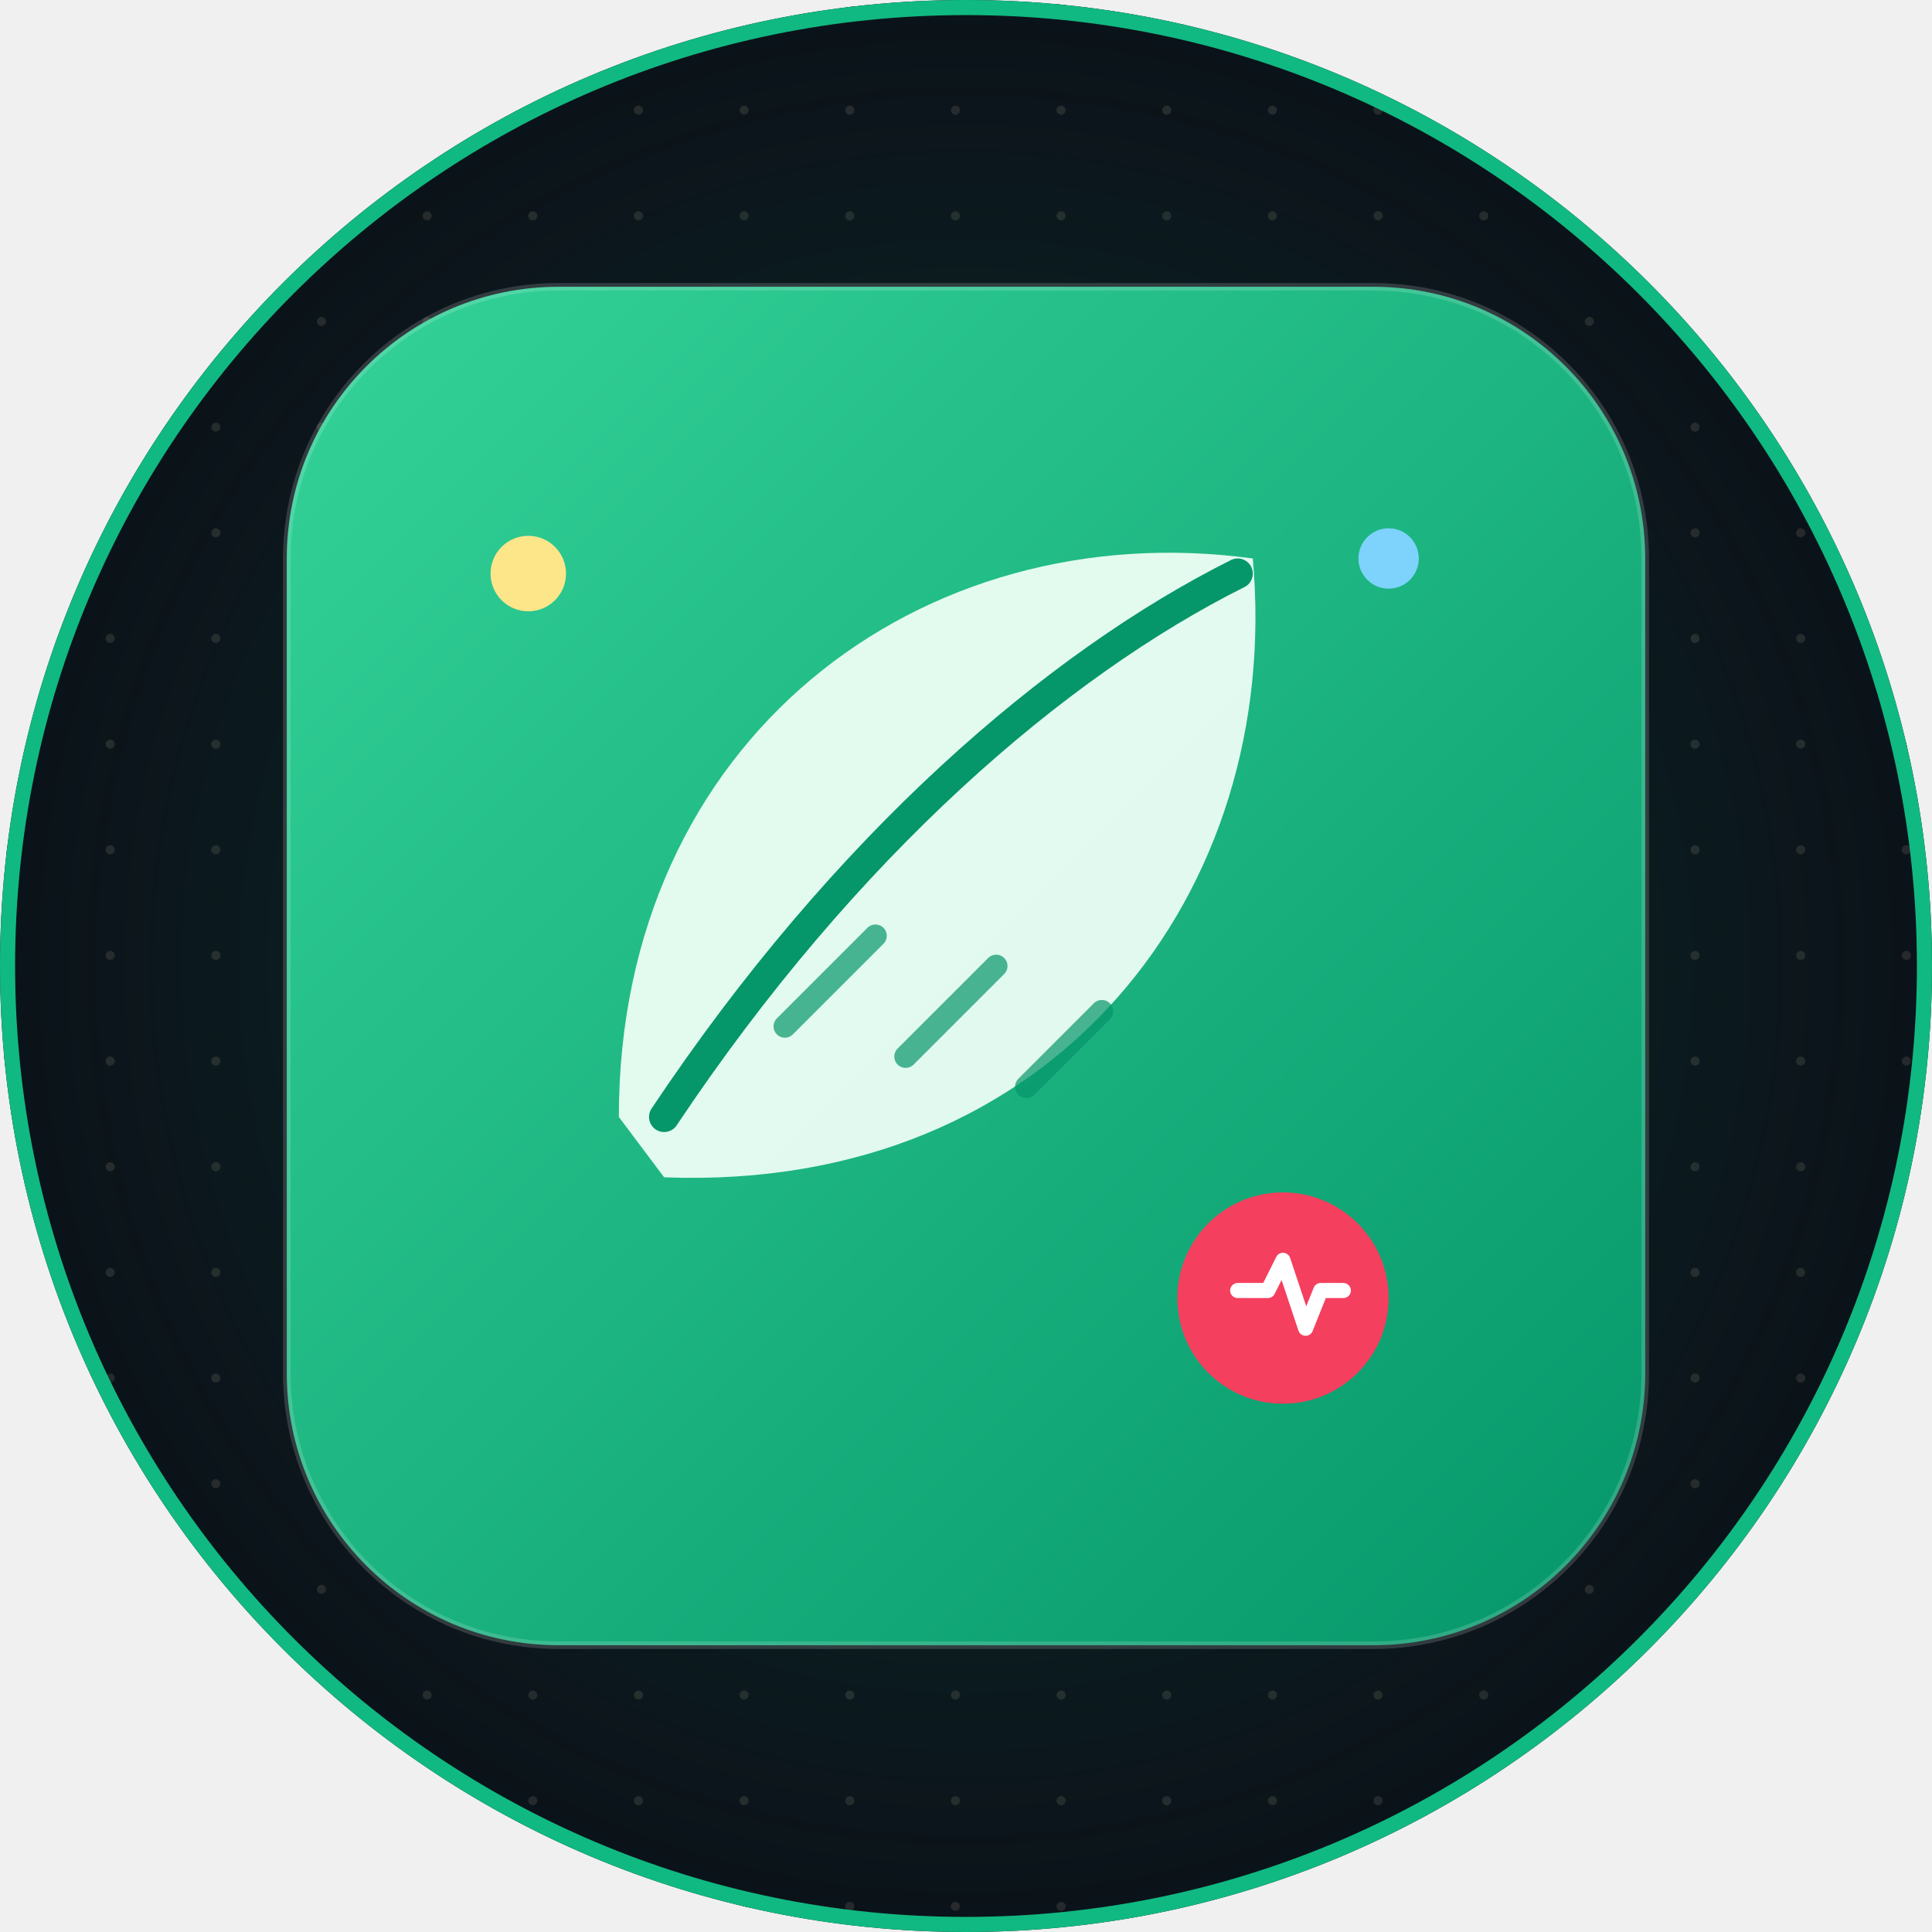
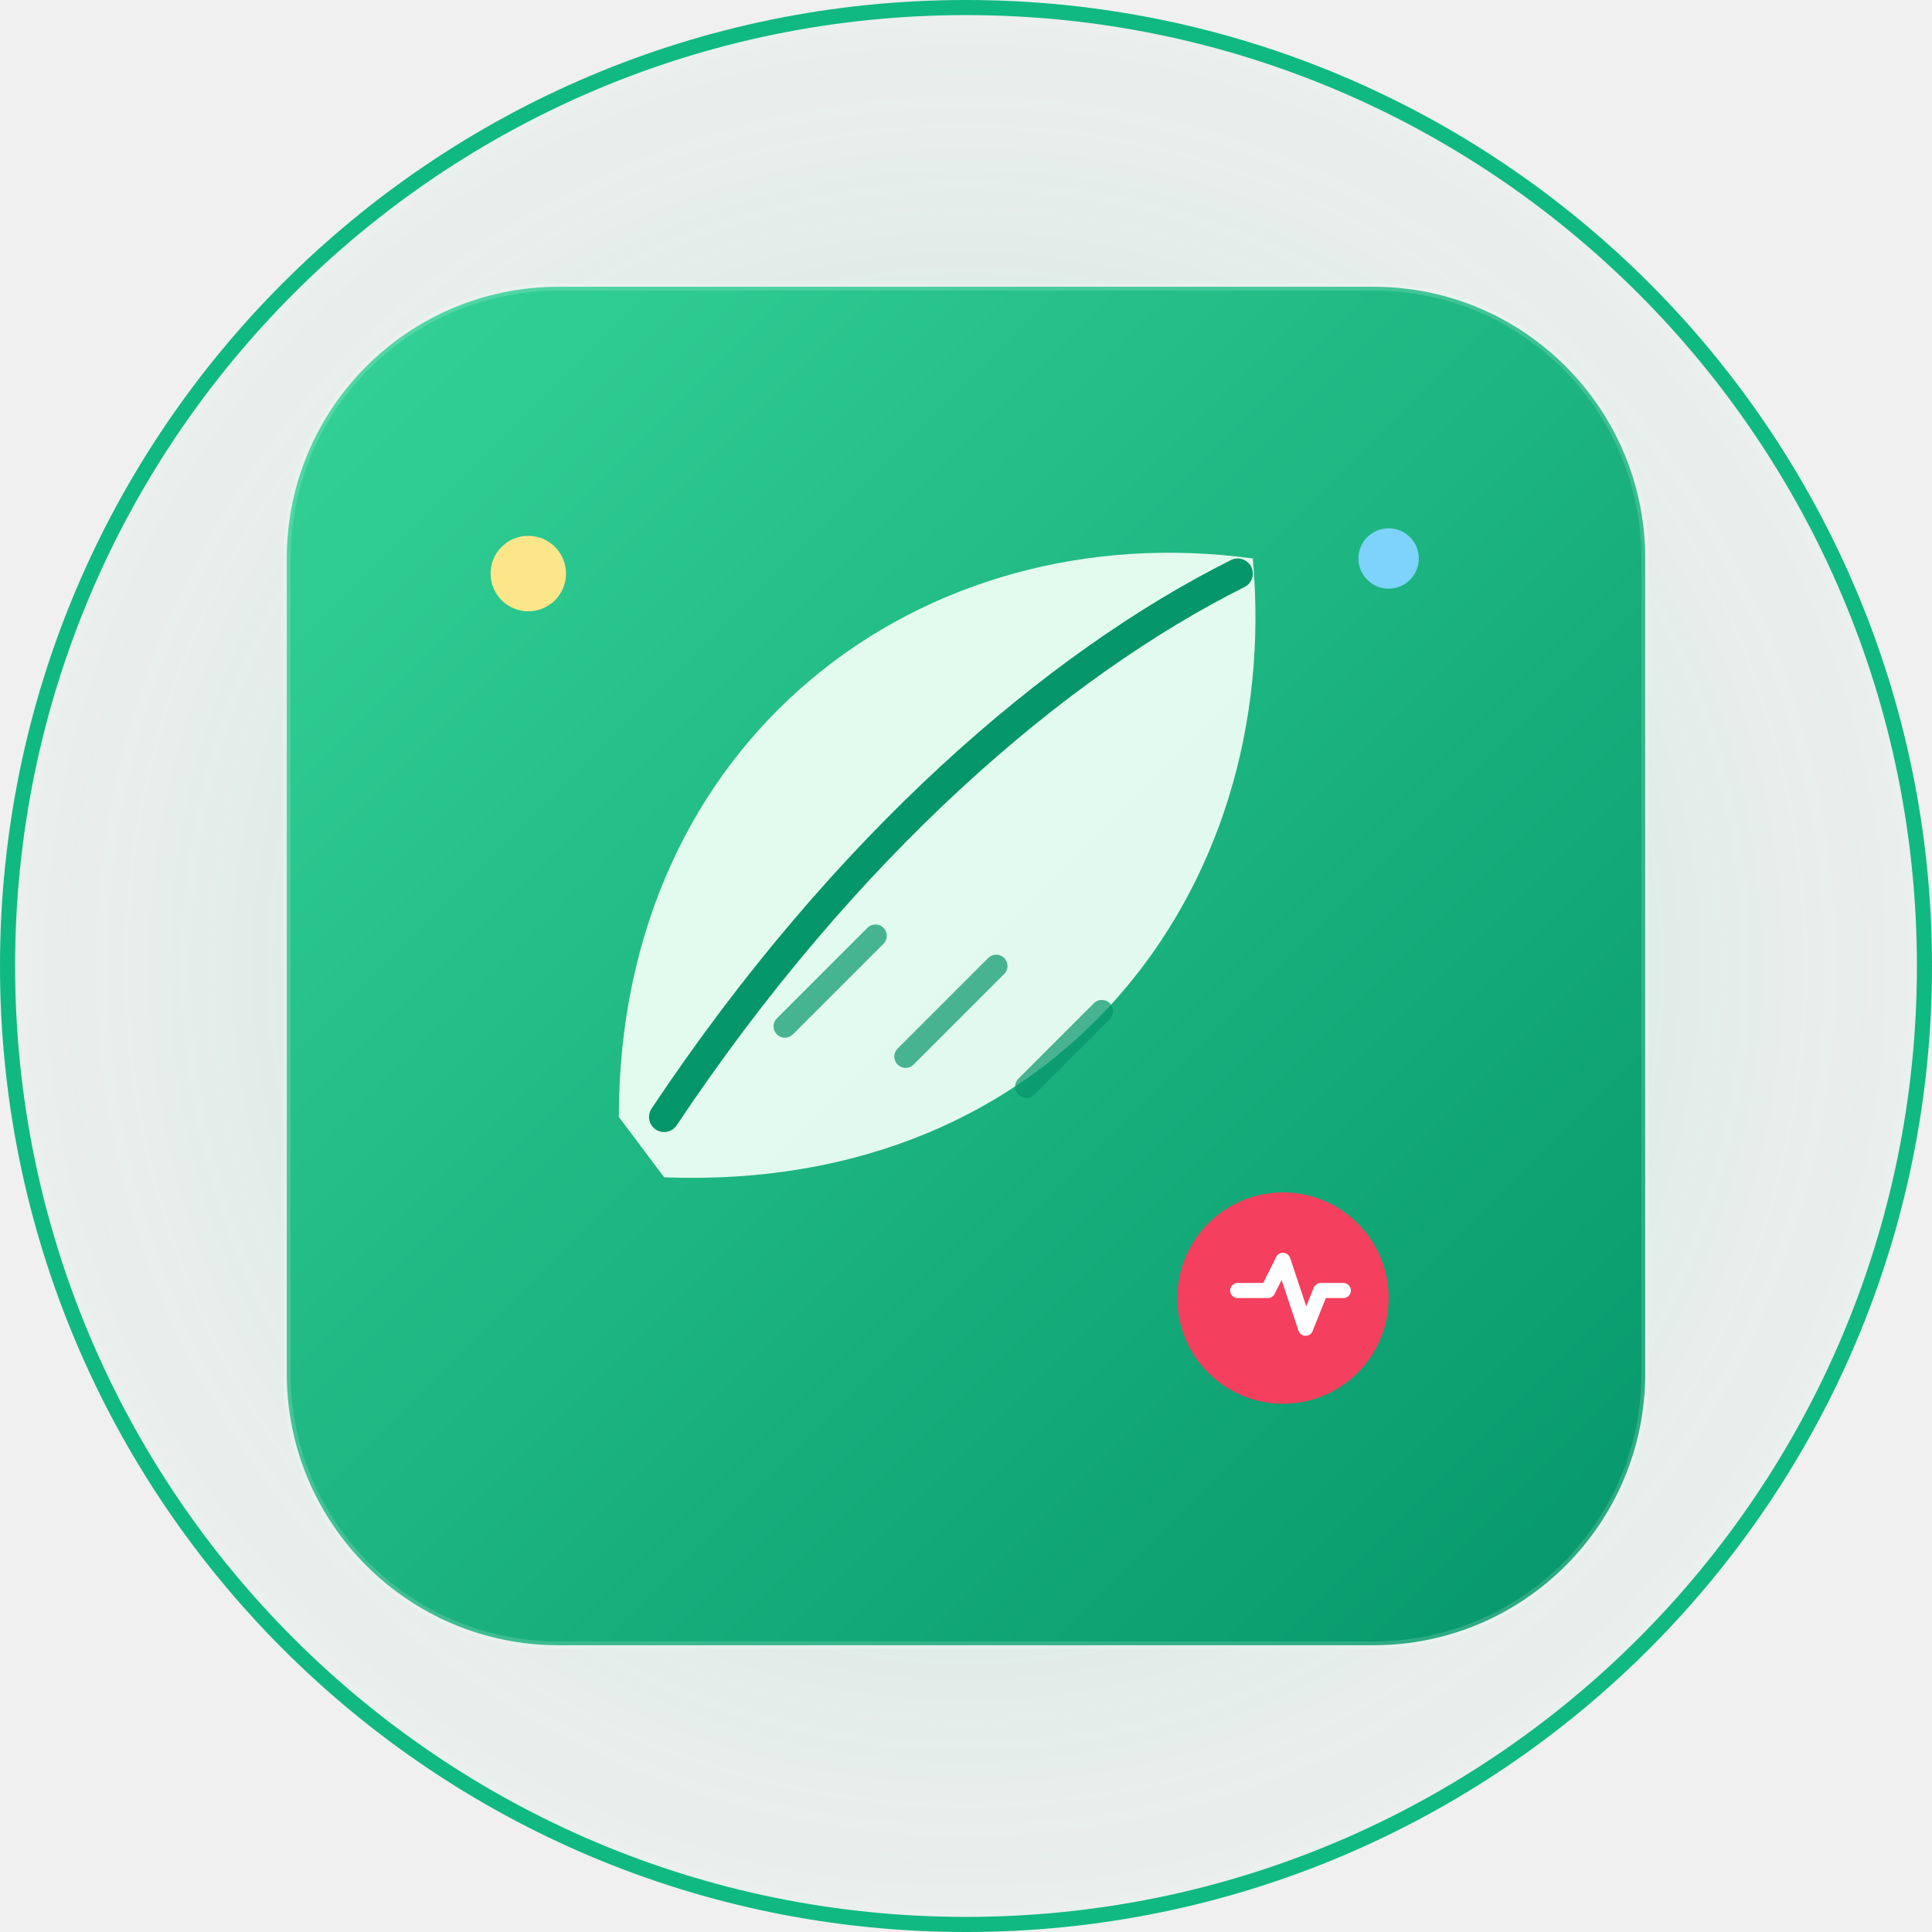
<svg xmlns="http://www.w3.org/2000/svg" width="512" height="512" viewBox="0 0 512 512">
  <defs>
    <pattern id="grid" x="0" y="0" width="28" height="28" patternUnits="userSpaceOnUse">
      <circle cx="1.2" cy="1.2" r="1.2" fill="#27272A" />
    </pattern>
    <radialGradient id="glow-blue" cx="50%" cy="50%" r="50%">
      <stop offset="0%" stop-color="#3B82F6" stop-opacity="0.35" />
      <stop offset="60%" stop-color="#3B82F6" stop-opacity="0.08" />
      <stop offset="100%" stop-color="#3B82F6" stop-opacity="0" />
    </radialGradient>
    <radialGradient id="glow-emerald" cx="50%" cy="50%" r="50%">
      <stop offset="0%" stop-color="#10B981" stop-opacity="0.35" />
      <stop offset="60%" stop-color="#10B981" stop-opacity="0.08" />
      <stop offset="100%" stop-color="#10B981" stop-opacity="0" />
    </radialGradient>
    <radialGradient id="glow-violet" cx="50%" cy="50%" r="50%">
      <stop offset="0%" stop-color="#7C3AED" stop-opacity="0.4" />
      <stop offset="60%" stop-color="#7C3AED" stop-opacity="0.08" />
      <stop offset="100%" stop-color="#7C3AED" stop-opacity="0" />
    </radialGradient>
    <linearGradient id="tile-blue" x1="0" y1="0" x2="1" y2="1">
      <stop offset="0%" stop-color="#3B82F6" />
      <stop offset="100%" stop-color="#1D4ED8" />
    </linearGradient>
    <linearGradient id="tile-emerald" x1="0" y1="0" x2="1" y2="1">
      <stop offset="0%" stop-color="#34D399" />
      <stop offset="100%" stop-color="#059669" />
    </linearGradient>
    <linearGradient id="tile-violet" x1="0" y1="0" x2="1" y2="1">
      <stop offset="0%" stop-color="#8B5CF6" />
      <stop offset="100%" stop-color="#2563EB" />
    </linearGradient>
  </defs>
  <clipPath id="clip-av">
    <circle cx="256" cy="256" r="256" />
  </clipPath>
  <g clip-path="url(#clip-av)">
-     <rect width="512" height="512" fill="#0B0F17" />
-     <rect width="512" height="512" fill="url(#grid)" />
    <circle cx="256" cy="256" r="280" fill="url(#glow-emerald)" />
    <g transform="translate(256,256) scale(2.0)">
      <g>
        <rect x="-90" y="-90" width="180" height="180" rx="36" fill="url(#tile-emerald)" />
        <rect x="-90" y="-90" width="180" height="180" rx="36" fill="none" stroke="#fff" stroke-opacity="0.16" />
        <g transform="translate(-6,-10)">
          <path d="M-40 30 C -40 -20, 0 -50, 44 -44 C 48 0, 18 40, -34 38 Z" fill="#ECFDF5" opacity="0.95" />
          <path d="M-34 30 C -10 -6, 18 -30, 42 -42" stroke="#059669" stroke-width="4" fill="none" stroke-linecap="round" />
          <path d="M-18 18 L -6 6 M -2 22 L 10 10 M 14 26 L 24 16" stroke="#059669" stroke-width="3" fill="none" stroke-linecap="round" opacity="0.7" />
        </g>
        <g transform="translate(42,44)">
          <circle r="14" fill="#F43F5E" />
          <path d="M-6 -1 L-2 -1 L0 -5 L3 4 L5 -1 L8 -1" stroke="#fff" stroke-width="2" fill="none" stroke-linecap="round" stroke-linejoin="round" />
        </g>
        <circle cx="-58" cy="-52" r="5" fill="#FDE68A" />
        <circle cx="56" cy="-54" r="4" fill="#7DD3FC" />
      </g>
    </g>
  </g>
  <circle cx="256" cy="256" r="254" fill="none" stroke="#10B981" stroke-width="4" />
</svg>
